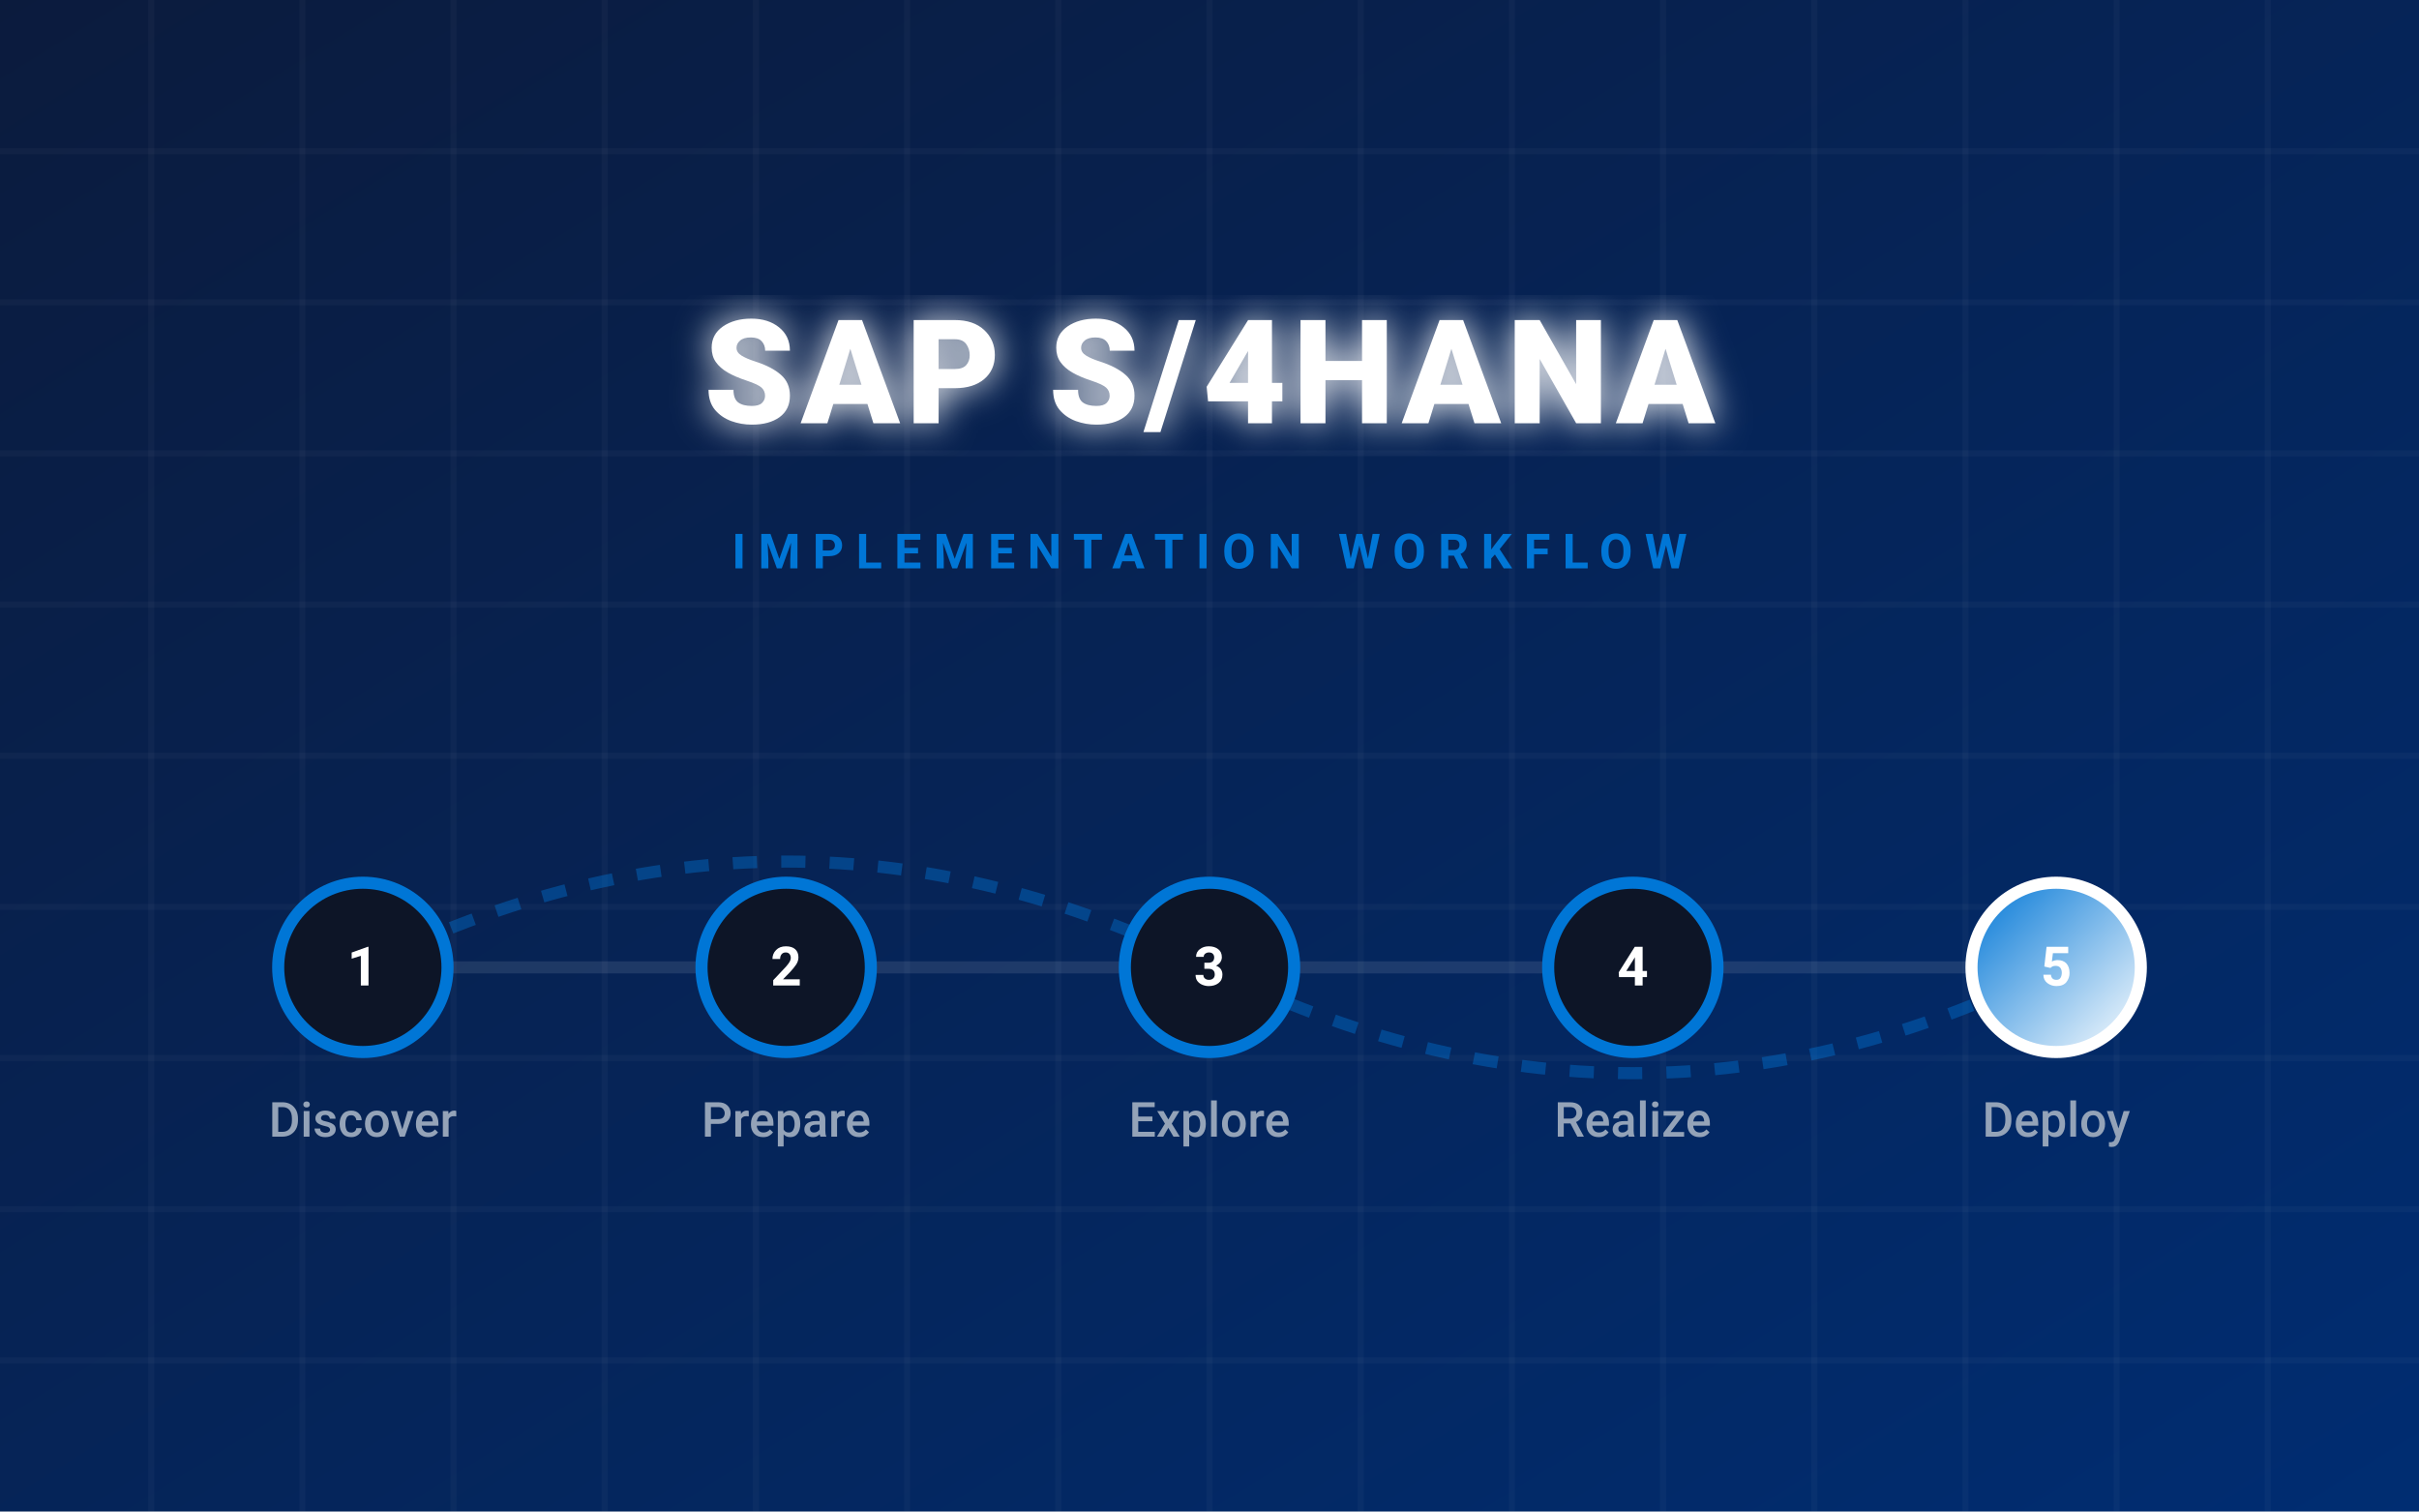
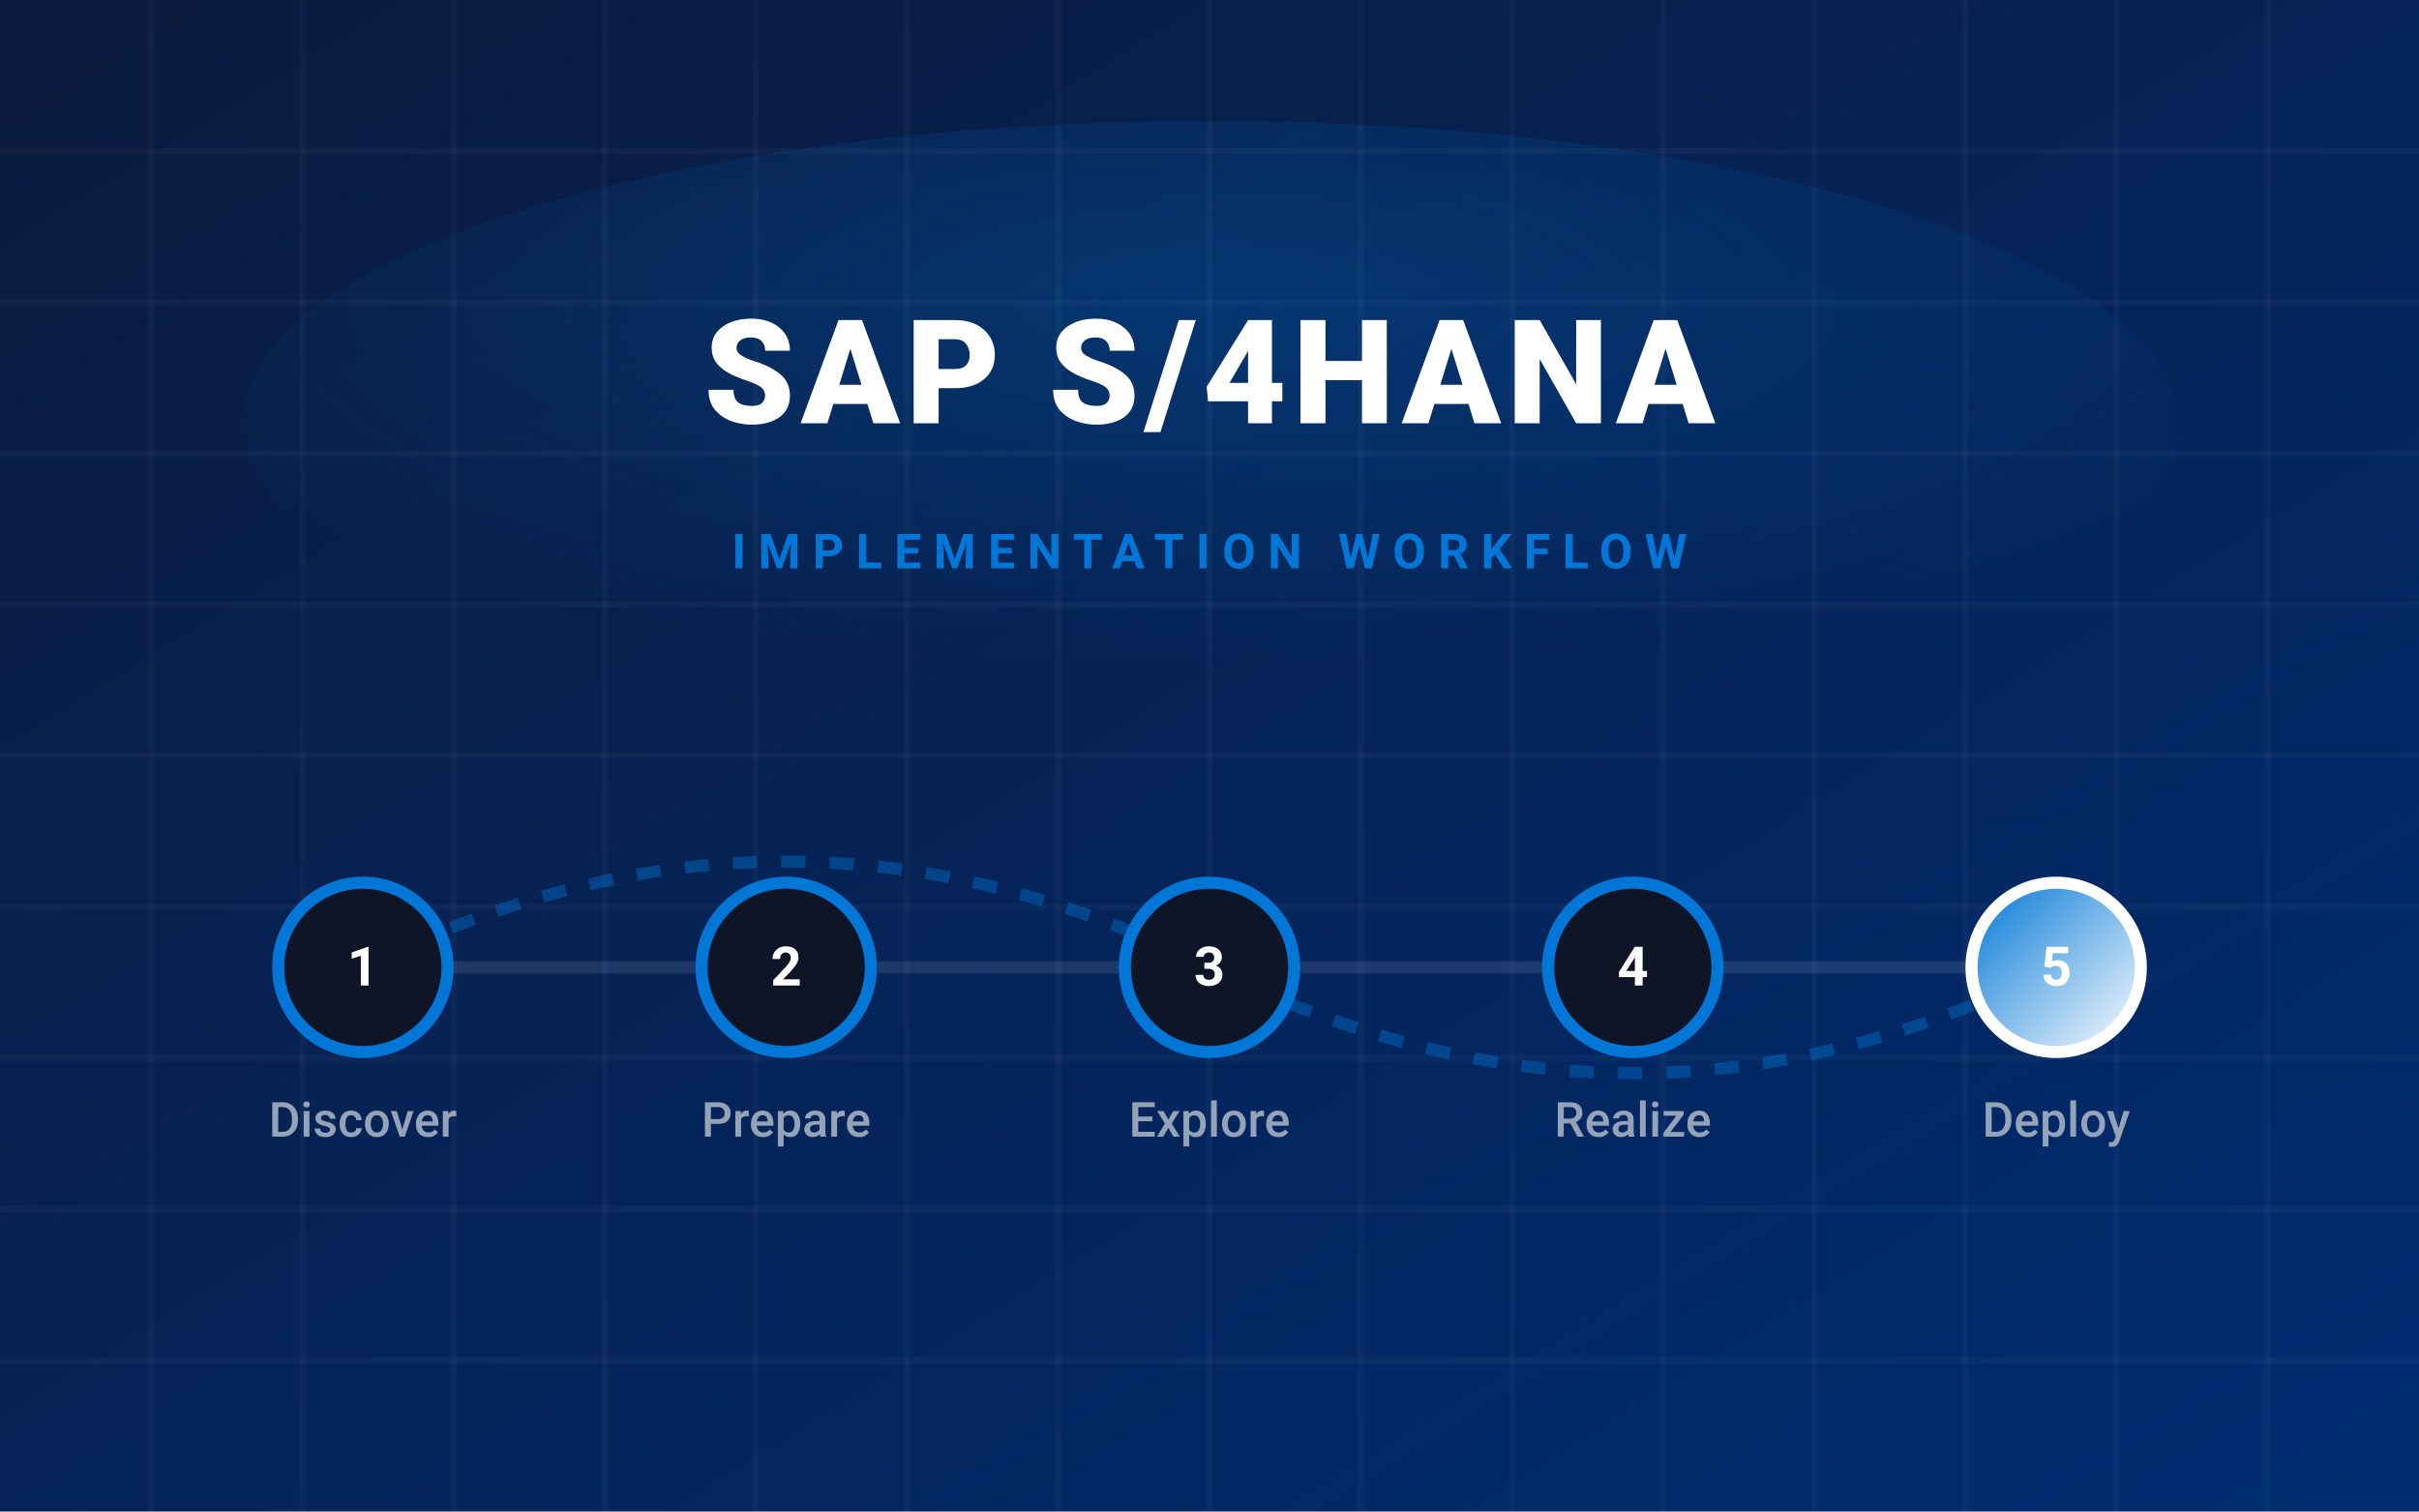
<svg xmlns="http://www.w3.org/2000/svg" viewBox="0 0 400 250" width="100%" height="100%">
  <defs>
    <linearGradient id="bg-SAP-S-4HANA" x1="0%" y1="0%" x2="100%" y2="100%">
      <stop offset="0%" stop-color="#0b1b3d" />
      <stop offset="100%" stop-color="#002d72" />
    </linearGradient>
    <linearGradient id="node-grad-SAP-S-4HANA" x1="0%" y1="0%" x2="100%" y2="100%">
      <stop offset="0%" stop-color="#0076d6" />
      <stop offset="100%" stop-color="#ffffff" />
    </linearGradient>
-     <filter id="glow" x="-20%" y="-20%" width="140%" height="140%">
-       <feGaussianBlur stdDeviation="3" result="blur" />
-       <feComposite in="SourceGraphic" in2="blur" operator="over" />
-     </filter>
+     <radialGradient id="ambient-glow-SAP-S-4HANA" cx="50%" cy="30%" r="60%">
+       <stop offset="0%" stop-color="#0076d6" stop-opacity="0.25" />
+       <stop offset="100%" stop-color="#0076d6" stop-opacity="0" />
+     </radialGradient>
  </defs>
  <rect width="100%" height="100%" fill="url(#bg-SAP-S-4HANA)" />
+   <ellipse cx="200" cy="70" rx="160" ry="50" fill="url(#ambient-glow-SAP-S-4HANA)" />
  <path d="M 0,25 L 400,25 M 0,50 L 400,50 M 0,75 L 400,75 M 0,100 L 400,100 M 0,125 L 400,125 M 0,150 L 400,150 M 0,175 L 400,175 M 0,200 L 400,200 M 0,225 L 400,225" fill="none" stroke="rgba(255,255,255,0.03)" stroke-width="1" />
  <path d="M 25,0 L 25,250 M 50,0 L 50,250 M 75,0 L 75,250 M 100,0 L 100,250 M 125,0 L 125,250 M 150,0 L 150,250 M 175,0 L 175,250 M 200,0 L 200,250 M 225,0 L 225,250 M 250,0 L 250,250 M 275,0 L 275,250 M 300,0 L 300,250 M 325,0 L 325,250 M 350,0 L 350,250 M 375,0 L 375,250" fill="none" stroke="rgba(255,255,255,0.03)" stroke-width="1" />
  <path d="M 60,160 Q 130,125 200,160 T 340,160" fill="none" stroke="#0076d6" stroke-width="2" stroke-dasharray="4 4" opacity="0.4" />
  <path d="M 60,160 L 340,160" fill="none" stroke="rgba(255,255,255,0.1)" stroke-width="2" />
  <circle cx="60" cy="160" r="14" fill="#0d1527" stroke="#0076d6" stroke-width="2" />
  <text x="60" y="163" font-family="-apple-system, BlinkMacSystemFont, 'Segoe UI', Roboto, sans-serif" font-size="9" fill="#ffffff" font-weight="bold" text-anchor="middle">1</text>
  <text x="60" y="188" font-family="-apple-system, BlinkMacSystemFont, 'Segoe UI', Roboto, sans-serif" font-size="8" fill="#94a3b8" text-anchor="middle" font-weight="500">Discover</text>
  <circle cx="130" cy="160" r="14" fill="#0d1527" stroke="#0076d6" stroke-width="2" />
  <text x="130" y="163" font-family="-apple-system, BlinkMacSystemFont, 'Segoe UI', Roboto, sans-serif" font-size="9" fill="#ffffff" font-weight="bold" text-anchor="middle">2</text>
  <text x="130" y="188" font-family="-apple-system, BlinkMacSystemFont, 'Segoe UI', Roboto, sans-serif" font-size="8" fill="#94a3b8" text-anchor="middle" font-weight="500">Prepare</text>
  <circle cx="200" cy="160" r="14" fill="#0d1527" stroke="#0076d6" stroke-width="2" />
  <text x="200" y="163" font-family="-apple-system, BlinkMacSystemFont, 'Segoe UI', Roboto, sans-serif" font-size="9" fill="#ffffff" font-weight="bold" text-anchor="middle">3</text>
  <text x="200" y="188" font-family="-apple-system, BlinkMacSystemFont, 'Segoe UI', Roboto, sans-serif" font-size="8" fill="#94a3b8" text-anchor="middle" font-weight="500">Explore</text>
  <circle cx="270" cy="160" r="14" fill="#0d1527" stroke="#0076d6" stroke-width="2" />
  <text x="270" y="163" font-family="-apple-system, BlinkMacSystemFont, 'Segoe UI', Roboto, sans-serif" font-size="9" fill="#ffffff" font-weight="bold" text-anchor="middle">4</text>
  <text x="270" y="188" font-family="-apple-system, BlinkMacSystemFont, 'Segoe UI', Roboto, sans-serif" font-size="8" fill="#94a3b8" text-anchor="middle" font-weight="500">Realize</text>
  <circle cx="340" cy="160" r="14" fill="url(#node-grad-SAP-S-4HANA)" stroke="#ffffff" stroke-width="2" />
  <text x="340" y="163" font-family="-apple-system, BlinkMacSystemFont, 'Segoe UI', Roboto, sans-serif" font-size="9" fill="#ffffff" font-weight="bold" text-anchor="middle">5</text>
  <text x="340" y="188" font-family="-apple-system, BlinkMacSystemFont, 'Segoe UI', Roboto, sans-serif" font-size="8" fill="#94a3b8" text-anchor="middle" font-weight="500">Deploy</text>
-   <text x="200" y="70" font-family="-apple-system, BlinkMacSystemFont, 'Segoe UI', Roboto, sans-serif" font-size="24" fill="#ffffff" font-weight="800" letter-spacing="1" text-anchor="middle" filter="url(#glow)">SAP S/4HANA</text>
+   <text x="200" y="70" font-family="-apple-system, BlinkMacSystemFont, 'Segoe UI', Roboto, sans-serif" font-size="24" fill="#ffffff" font-weight="800" letter-spacing="1" text-anchor="middle">SAP S/4HANA</text>
  <text x="200" y="94" font-family="-apple-system, BlinkMacSystemFont, 'Segoe UI', Roboto, sans-serif" font-size="8" fill="#0076d6" font-weight="bold" letter-spacing="2" text-anchor="middle">IMPLEMENTATION WORKFLOW</text>
</svg>
